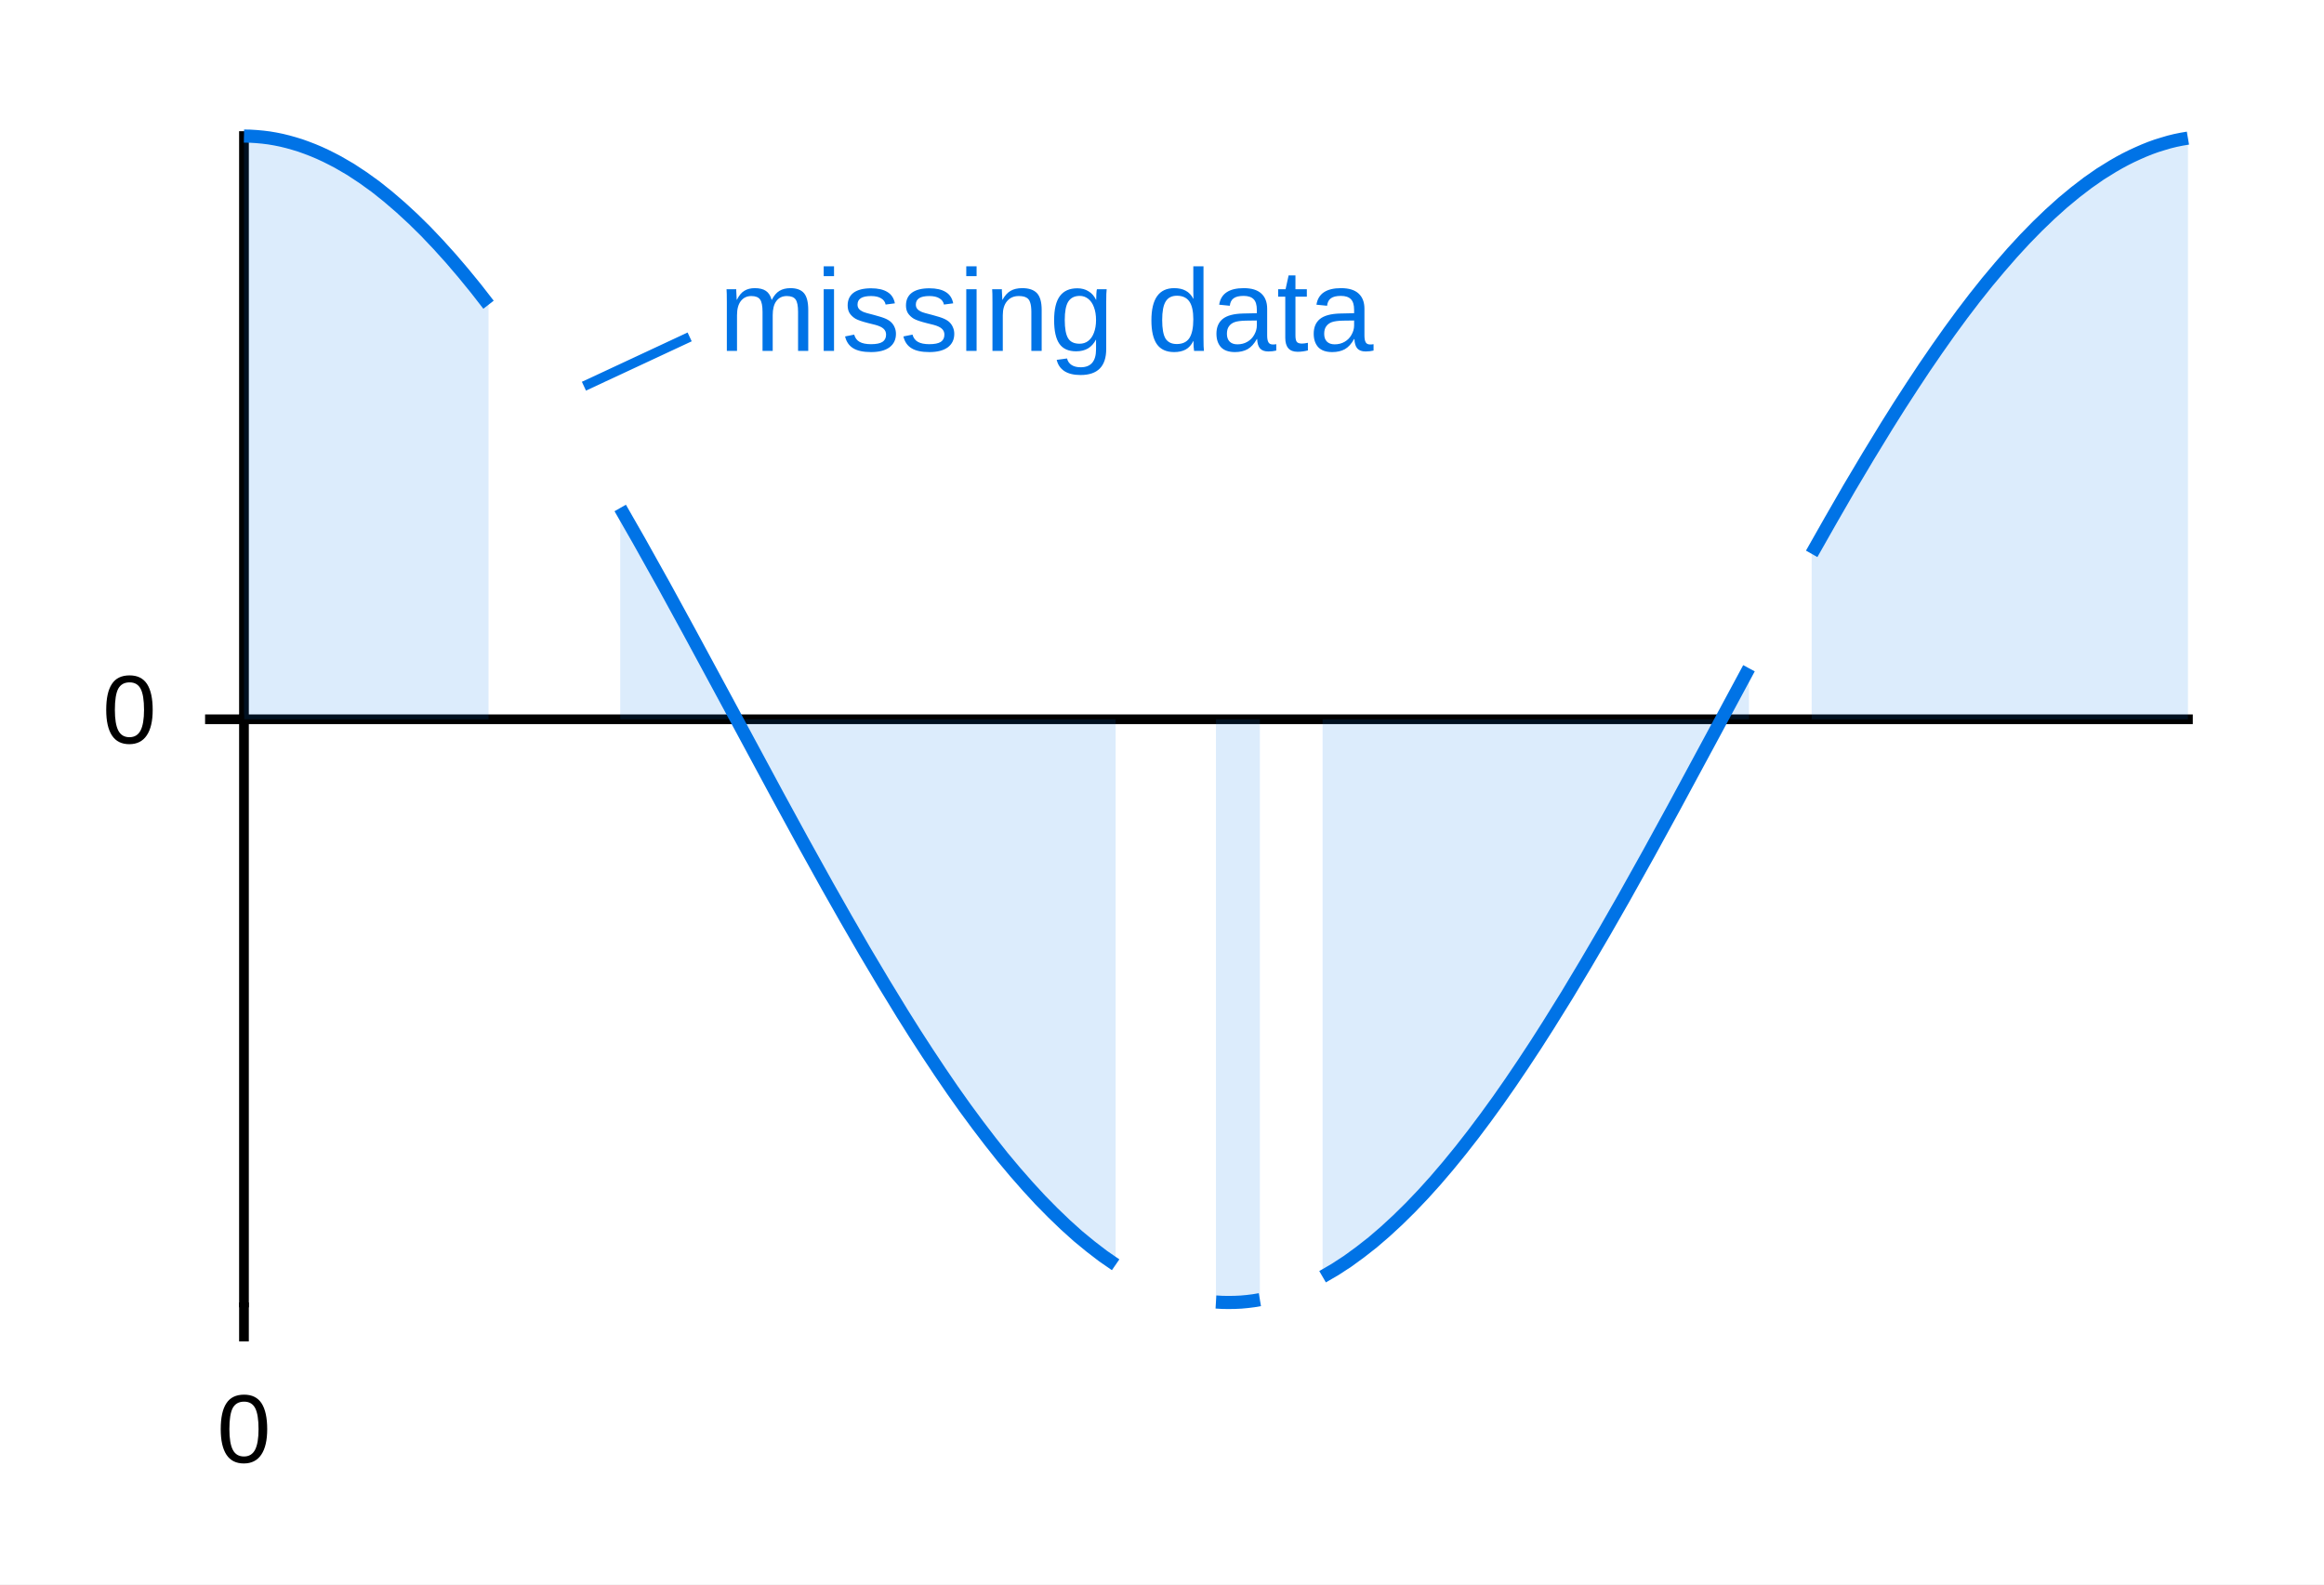
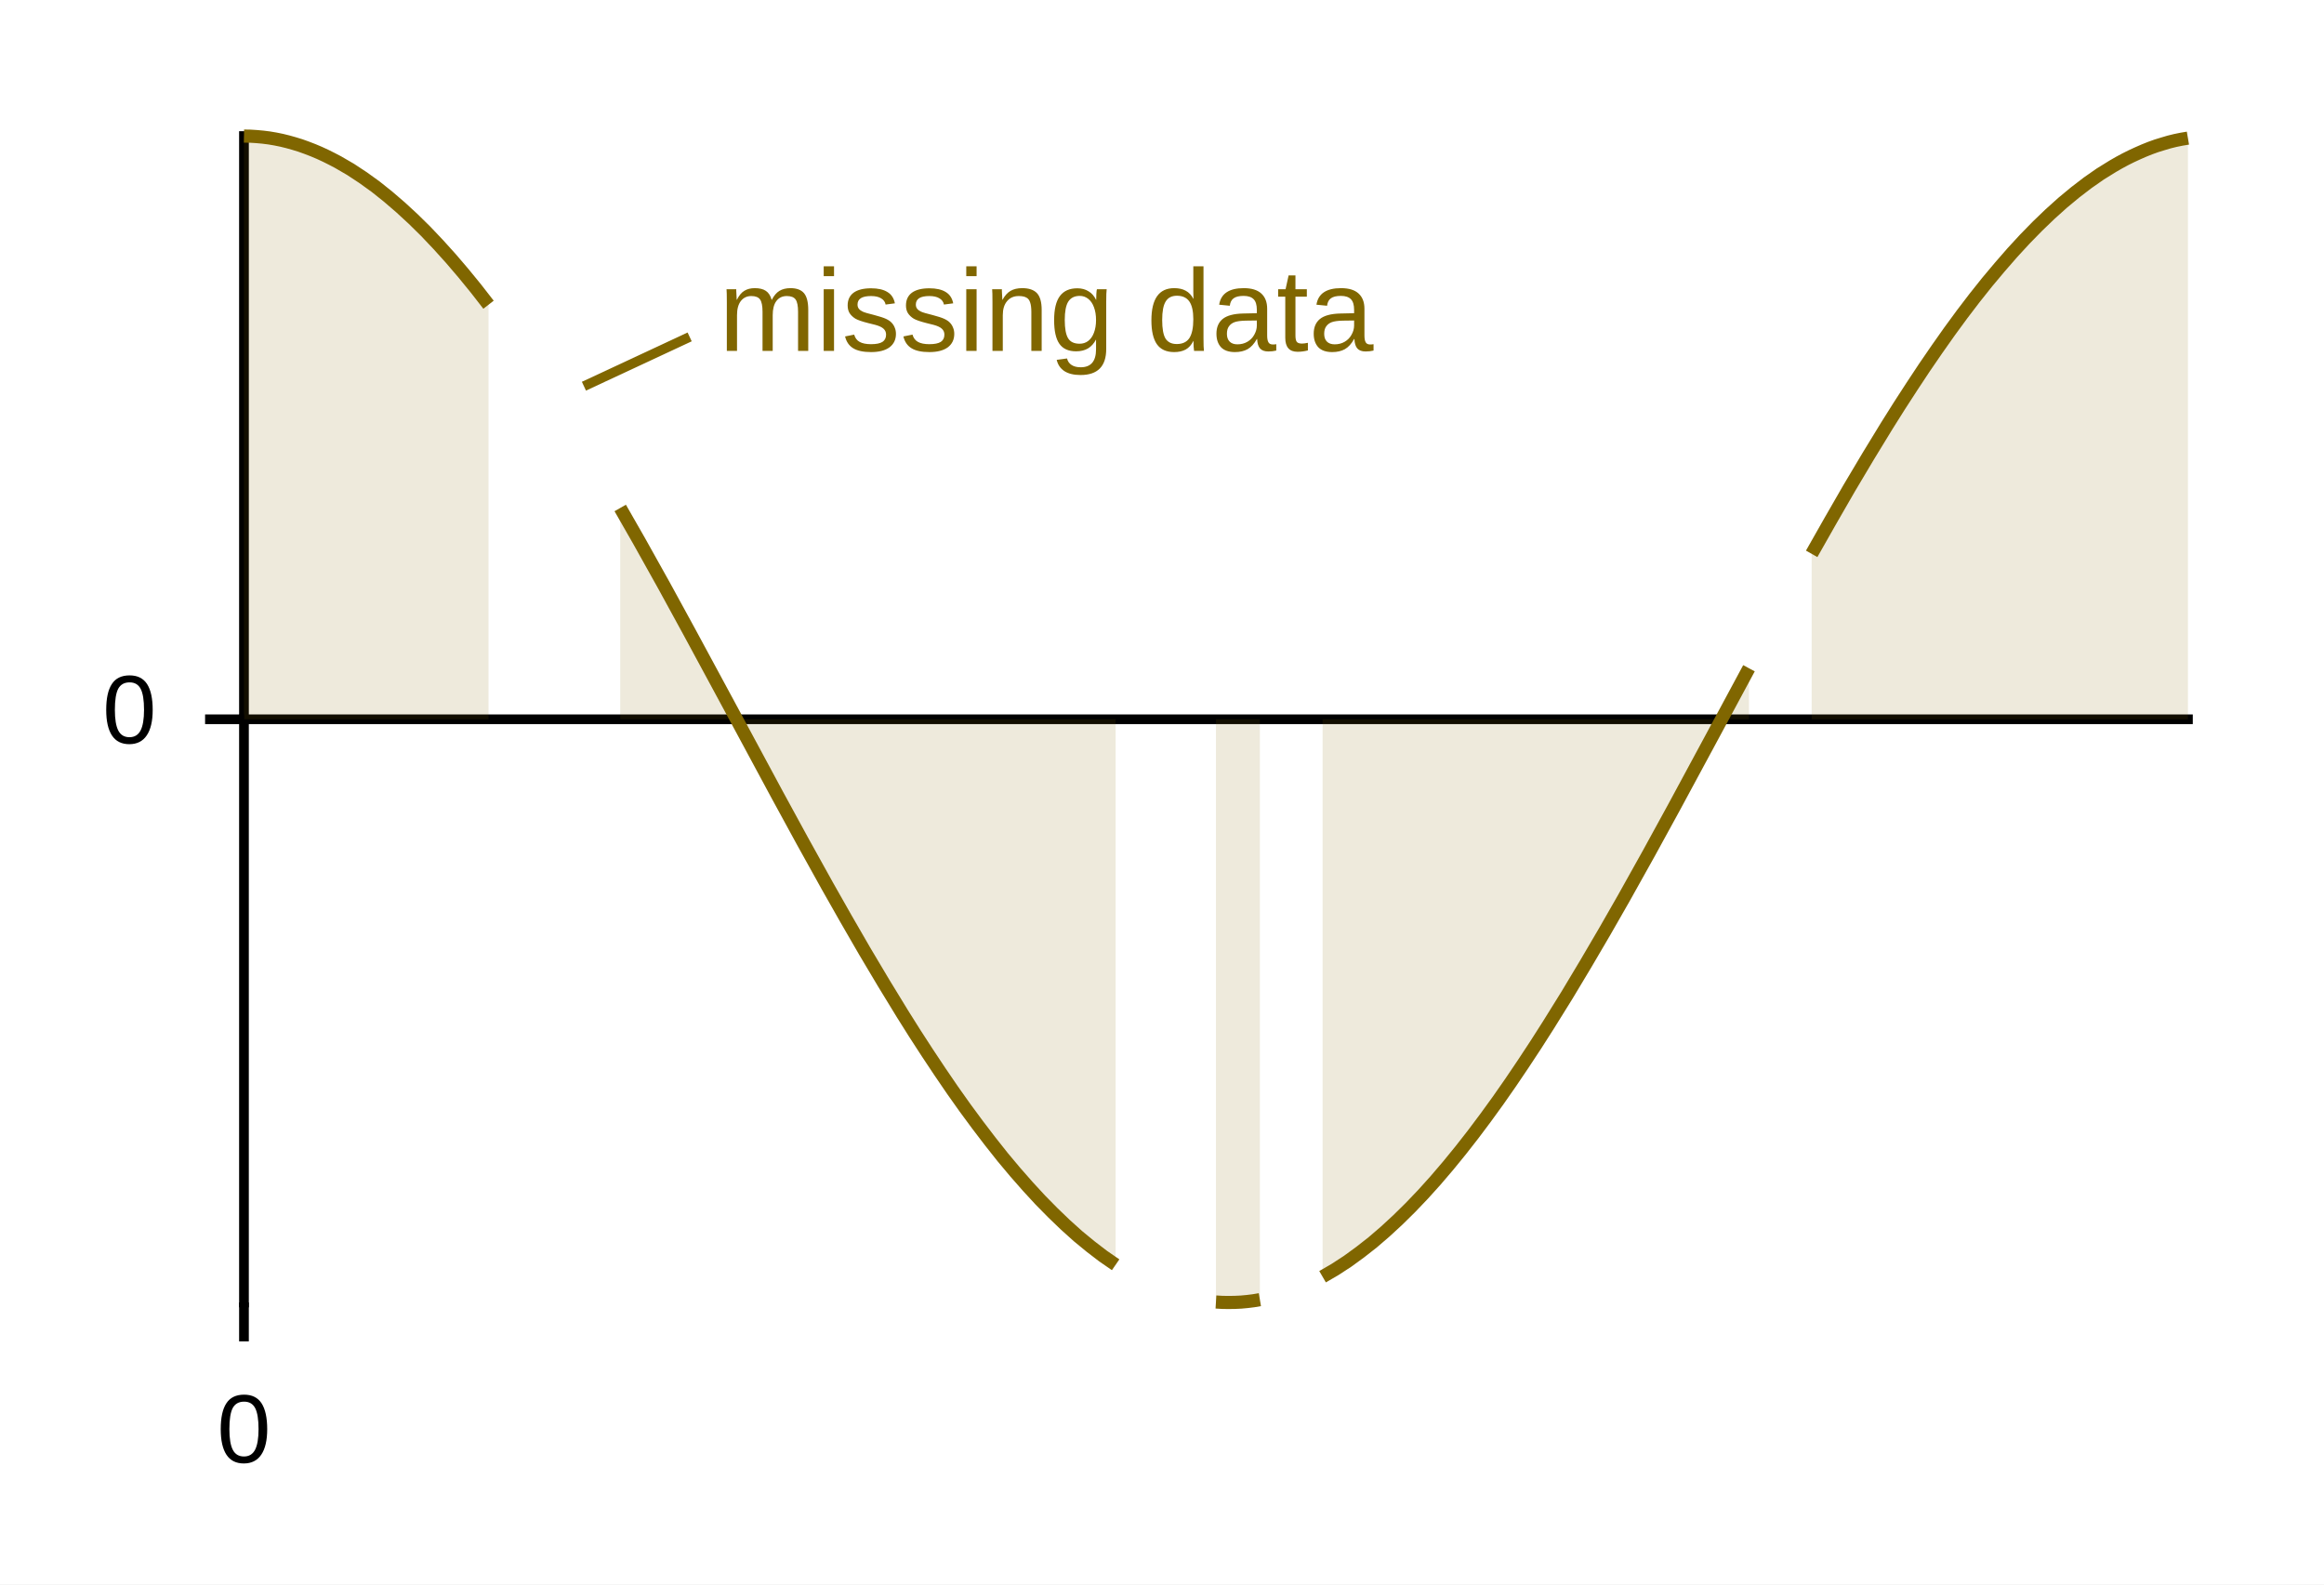
<svg xmlns="http://www.w3.org/2000/svg" version="1.1" class="svg-plot" width="239.1pt" height="163pt" viewBox="-25.1 -14 239.1 163" preserveAspectRatio="xMidYMid">
  <rect x="-25.1" y="-14" width="239.1" height="163" class="svg-plot-bg" />
  <g class="svg-plot-group">
    <rect x="0" y="0" width="200" height="120" class="svg-plot-axis" />
    <line x1="0" x2="0" y1="0" y2="120" class="svg-plot-major" />
    <line x1="0" x2="200" y1="60" y2="60" class="svg-plot-major" />
    <clipPath id="clip0">
      <rect x="-0.75" y="-0.75" width="201.5" height="121.5" />
    </clipPath>
    <g clip-path="url(#clip0)">
-       <path class="svg-plot-fill svg-plot-f0 svg-plot-h0" d="M 0 60 0 0 0.65 0.01 1.29 0.05 1.94 0.11 2.58 0.19 3.23 0.3 3.87 0.43 4.52 0.59 5.16 0.77 5.81 0.97 6.45 1.2 7.1 1.45 7.74 1.72 8.39 2.02 9.03 2.34 9.68 2.68 10.97 3.43 12.26 4.28 13.55 5.21 14.84 6.24 16.13 7.35 17.42 8.54 18.71 9.81 20 11.17 21.29 12.6 22.58 14.11 23.87 15.69 25.16 17.35 25.16 60M 38.71 60 38.71 38.26 40.65 41.65 43.23 46.27 45.81 50.99 49.68 58.15 54.84 67.73 57.42 72.46 60 77.11 61.94 80.53 63.87 83.87 65.81 87.13 67.74 90.29 69.03 92.34 70.32 94.33 71.61 96.27 72.9 98.16 74.19 99.98 75.48 101.73 76.77 103.42 78.06 105.05 79.35 106.59 80.65 108.07 81.94 109.47 83.23 110.78 84.52 112.02 85.81 113.18 87.1 114.24 88.39 115.23 89.68 116.12 89.68 60M 100 60 100 119.95 100.65 119.99 101.29 120 101.94 119.99 102.58 119.96 103.23 119.9 103.87 119.82 104.52 119.71 104.52 60M 110.97 60 110.97 117.35 112.26 116.6 113.55 115.76 114.84 114.82 116.13 113.81 117.42 112.7 118.71 111.51 120 110.24 121.29 108.89 122.58 107.46 123.87 105.95 125.16 104.37 126.45 102.72 127.74 101 129.03 99.22 130.32 97.37 131.61 95.46 132.9 93.5 134.19 91.48 136.13 88.36 138.06 85.14 140 81.83 141.94 78.44 144.52 73.82 147.1 69.11 150.97 61.94 154.84 54.75 154.84 60M 161.29 60 161.29 42.98 163.23 39.56 165.16 36.21 167.1 32.95 169.03 29.79 170.32 27.74 171.61 25.75 172.9 23.8 174.19 21.92 175.48 20.09 176.77 18.33 178.06 16.64 179.35 15.02 180.65 13.47 181.94 11.99 183.23 10.59 184.52 9.27 185.81 8.03 187.1 6.87 188.39 5.8 189.68 4.81 190.97 3.91 192.26 3.11 192.9 2.74 193.55 2.39 194.19 2.07 194.84 1.77 195.48 1.49 196.13 1.23 196.77 1 197.42 0.8 198.06 0.61 198.71 0.45 199.35 0.32 200 0.21 200 60" />
-       <path class="svg-plot-line svg-plot-s0 svg-plot-d0" d="M 0 0 0.65 0.01 1.29 0.05 1.94 0.11 2.58 0.19 3.23 0.3 3.87 0.43 4.52 0.59 5.16 0.77 5.81 0.97 6.45 1.2 7.1 1.45 7.74 1.72 8.39 2.02 9.03 2.34 9.68 2.68 10.97 3.43 12.26 4.28 13.55 5.21 14.84 6.24 16.13 7.35 17.42 8.54 18.71 9.81 20 11.17 21.29 12.6 22.58 14.11 23.87 15.69 25.16 17.35M 38.71 38.26 40.65 41.65 43.23 46.27 45.81 50.99 49.68 58.15 54.84 67.73 57.42 72.46 60 77.11 61.94 80.53 63.87 83.87 65.81 87.13 67.74 90.29 69.03 92.34 70.32 94.33 71.61 96.27 72.9 98.16 74.19 99.98 75.48 101.73 76.77 103.42 78.06 105.05 79.35 106.59 80.65 108.07 81.94 109.47 83.23 110.78 84.52 112.02 85.81 113.18 87.1 114.24 88.39 115.23 89.68 116.12M 100 119.95 100.65 119.99 101.29 120 101.94 119.99 102.58 119.96 103.23 119.9 103.87 119.82 104.52 119.71M 110.97 117.35 112.26 116.6 113.55 115.76 114.84 114.82 116.13 113.81 117.42 112.7 118.71 111.51 120 110.24 121.29 108.89 122.58 107.46 123.87 105.95 125.16 104.37 126.45 102.72 127.74 101 129.03 99.22 130.32 97.37 131.61 95.46 132.9 93.5 134.19 91.48 136.13 88.36 138.06 85.14 140 81.83 141.94 78.44 144.52 73.82 147.1 69.11 150.97 61.94 154.84 54.75M 161.29 42.98 163.23 39.56 165.16 36.21 167.1 32.95 169.03 29.79 170.32 27.74 171.61 25.75 172.9 23.8 174.19 21.92 175.48 20.09 176.77 18.33 178.06 16.64 179.35 15.02 180.65 13.47 181.94 11.99 183.23 10.59 184.52 9.27 185.81 8.03 187.1 6.87 188.39 5.8 189.68 4.81 190.97 3.91 192.26 3.11 192.9 2.74 193.55 2.39 194.19 2.07 194.84 1.77 195.48 1.49 196.13 1.23 196.77 1 197.42 0.8 198.06 0.61 198.71 0.45 199.35 0.32 200 0.21" />
+       <path class="svg-plot-fill svg-plot-f3 svg-plot-h0" d="M 0 60 0 0 0.65 0.01 1.29 0.05 1.94 0.11 2.58 0.19 3.23 0.3 3.87 0.43 4.52 0.59 5.16 0.77 5.81 0.97 6.45 1.2 7.1 1.45 7.74 1.72 8.39 2.02 9.03 2.34 9.68 2.68 10.97 3.43 12.26 4.28 13.55 5.21 14.84 6.24 16.13 7.35 17.42 8.54 18.71 9.81 20 11.17 21.29 12.6 22.58 14.11 23.87 15.69 25.16 17.35 25.16 60M 38.71 60 38.71 38.26 40.65 41.65 43.23 46.27 45.81 50.99 49.68 58.15 54.84 67.73 57.42 72.46 60 77.11 61.94 80.53 63.87 83.87 65.81 87.13 67.74 90.29 69.03 92.34 70.32 94.33 71.61 96.27 72.9 98.16 74.19 99.98 75.48 101.73 76.77 103.42 78.06 105.05 79.35 106.59 80.65 108.07 81.94 109.47 83.23 110.78 84.52 112.02 85.81 113.18 87.1 114.24 88.39 115.23 89.68 116.12 89.68 60M 100 60 100 119.95 100.65 119.99 101.29 120 101.94 119.99 102.58 119.96 103.23 119.9 103.87 119.82 104.52 119.71 104.52 60M 110.97 60 110.97 117.35 112.26 116.6 113.55 115.76 114.84 114.82 116.13 113.81 117.42 112.7 118.71 111.51 120 110.24 121.29 108.89 122.58 107.46 123.87 105.95 125.16 104.37 126.45 102.72 127.74 101 129.03 99.22 130.32 97.37 131.61 95.46 132.9 93.5 134.19 91.48 136.13 88.36 138.06 85.14 140 81.83 141.94 78.44 144.52 73.82 147.1 69.11 150.97 61.94 154.84 54.75 154.84 60M 161.29 60 161.29 42.98 163.23 39.56 165.16 36.21 167.1 32.95 169.03 29.79 170.32 27.74 171.61 25.75 172.9 23.8 174.19 21.92 175.48 20.09 176.77 18.33 178.06 16.64 179.35 15.02 180.65 13.47 181.94 11.99 183.23 10.59 184.52 9.27 185.81 8.03 187.1 6.87 188.39 5.8 189.68 4.81 190.97 3.91 192.26 3.11 192.9 2.74 193.55 2.39 194.19 2.07 194.84 1.77 195.48 1.49 196.13 1.23 196.77 1 197.42 0.8 198.06 0.61 198.71 0.45 199.35 0.32 200 0.21 200 60" />
+       <path class="svg-plot-line svg-plot-s3 svg-plot-d0" d="M 0 0 0.65 0.01 1.29 0.05 1.94 0.11 2.58 0.19 3.23 0.3 3.87 0.43 4.52 0.59 5.16 0.77 5.81 0.97 6.45 1.2 7.1 1.45 7.74 1.72 8.39 2.02 9.03 2.34 9.68 2.68 10.97 3.43 12.26 4.28 13.55 5.21 14.84 6.24 16.13 7.35 17.42 8.54 18.71 9.81 20 11.17 21.29 12.6 22.58 14.11 23.87 15.69 25.16 17.35M 38.71 38.26 40.65 41.65 43.23 46.27 45.81 50.99 49.68 58.15 54.84 67.73 57.42 72.46 60 77.11 61.94 80.53 63.87 83.87 65.81 87.13 67.74 90.29 69.03 92.34 70.32 94.33 71.61 96.27 72.9 98.16 74.19 99.98 75.48 101.73 76.77 103.42 78.06 105.05 79.35 106.59 80.65 108.07 81.94 109.47 83.23 110.78 84.52 112.02 85.81 113.18 87.1 114.24 88.39 115.23 89.68 116.12M 100 119.95 100.65 119.99 101.29 120 101.94 119.99 102.58 119.96 103.23 119.9 103.87 119.82 104.52 119.71M 110.97 117.35 112.26 116.6 113.55 115.76 114.84 114.82 116.13 113.81 117.42 112.7 118.71 111.51 120 110.24 121.29 108.89 122.58 107.46 123.87 105.95 125.16 104.37 126.45 102.72 127.74 101 129.03 99.22 130.32 97.37 131.61 95.46 132.9 93.5 134.19 91.48 136.13 88.36 138.06 85.14 140 81.83 141.94 78.44 144.52 73.82 147.1 69.11 150.97 61.94 154.84 54.75M 161.29 42.98 163.23 39.56 165.16 36.21 167.1 32.95 169.03 29.79 170.32 27.74 171.61 25.75 172.9 23.8 174.19 21.92 175.48 20.09 176.77 18.33 178.06 16.64 179.35 15.02 180.65 13.47 181.94 11.99 183.23 10.59 184.52 9.27 185.81 8.03 187.1 6.87 188.39 5.8 189.68 4.81 190.97 3.91 192.26 3.11 192.9 2.74 193.55 2.39 194.19 2.07 194.84 1.77 195.48 1.49 196.13 1.23 196.77 1 197.42 0.8 198.06 0.61 198.71 0.45 199.35 0.32 200 0.21" />
    </g>
  </g>
  <g class="svg-plot-group">
    <line x1="0" x2="0" y1="120" y2="124" class="svg-plot-tick" />
    <line x1="0" x2="-4" y1="60" y2="60" class="svg-plot-tick" />
    <text class="svg-plot-value" style="text-anchor:end" x="-9" y="59">0</text>
    <text class="svg-plot-value" x="0" y="133">0</text>
-     <line x1="45.853" x2="34.977" y1="20.661" y2="25.732" class="svg-plot-tick svg-plot-s0" />
-     <text class="svg-plot-label svg-plot-t0" style="text-anchor:start" x="48.853" y="17.939">missing data</text>
+     <line x1="45.853" x2="34.977" y1="20.661" y2="25.732" class="svg-plot-tick svg-plot-s3" />
+     <text class="svg-plot-label svg-plot-t3" style="text-anchor:start" x="48.853" y="17.939">missing data</text>
  </g>
  <defs>
    <g id="svg-plot-marker0" class="svg-plot-marker">
      <circle cx="0" cy="0" r="1" stroke="none" />
    </g>
    <g id="svg-plot-marker1" class="svg-plot-marker">
      <path d="M0 0.9 -0.9 0 0 -0.9 0.9 0Z" fill="#FFFA" stroke-linejoin="miter" stroke-width="0.5" />
    </g>
    <g id="svg-plot-marker2" class="svg-plot-marker">
      <path fill="none" d="M0 -1.2 0 1.2 M -1.2 0 1.2 0" stroke-width="0.6" />
    </g>
    <g id="svg-plot-marker3" class="svg-plot-marker">
      <circle cx="0" cy="0" fill="#FFFA" r="0.82" stroke-width="0.55" />
    </g>
    <g id="svg-plot-marker4" class="svg-plot-marker">
      <path stroke="none" d="M0 -1.25 1.25 0.9 -1.25 0.9Z" />
    </g>
    <mask id="svg-plot-hatch1">
      <rect x="-289" y="-289" width="578" height="578" fill="url(#svg-plot-hatch1-pattern)" style="transform:rotate(-50deg)" />
    </mask>
    <pattern patternUnits="userSpaceOnUse" id="svg-plot-hatch1-pattern" class="svg-plot-hatch" x="0" y="0" width="10" height="3">
      <line x1="-1" x2="11" y1="1.5" y2="1.5" stroke="#FFF" fill="none" />
      <rect x="-1" y="-1" width="12" height="12" fill="#FFF2" stroke="none" />
    </pattern>
    <mask id="svg-plot-hatch2">
      <rect x="-289" y="-289" width="578" height="578" fill="url(#svg-plot-hatch2-pattern)" style="transform:rotate(30deg)" />
    </mask>
    <pattern patternUnits="userSpaceOnUse" id="svg-plot-hatch2-pattern" class="svg-plot-hatch" x="0" y="0" width="10" height="2.4">
      <line x1="-1" x2="11" y1="1.2" y2="1.2" stroke="#FFF" fill="none" />
      <rect x="-1" y="-1" width="12" height="12" fill="#FFF2" stroke="none" />
    </pattern>
    <mask id="svg-plot-hatch3">
      <rect x="-289" y="-289" width="578" height="578" fill="url(#svg-plot-hatch3-pattern)" style="transform:rotate(8deg)" />
      <rect x="-289" y="-289" width="578" height="578" fill="url(#svg-plot-hatch3-pattern)" style="transform:rotate(93deg)" />
    </mask>
    <pattern patternUnits="userSpaceOnUse" id="svg-plot-hatch3-pattern" class="svg-plot-hatch" x="0" y="0" width="10" height="3">
      <line x1="-1" x2="11" y1="1.5" y2="1.5" stroke="#FFF" fill="none" />
      <rect x="-1" y="-1" width="12" height="12" fill="#FFF2" stroke="none" />
    </pattern>
  </defs>
-   <style>.svg-plot{stroke-linecap:butt;stroke-linejoin:round;}.svg-plot-bg{fill:#FFF;stroke:none;}.svg-plot-axis{stroke:none;fill:#FFFFFFD9;}.svg-plot-legend{stroke:none;fill:#FFFFFFE4;}.svg-plot-line{stroke:blue;fill:none;stroke-width:1.5px;stroke-linejoin:round;}.svg-plot-fill{stroke:none;opacity:0.28;}.svg-plot-dot .svg-plot-fill{opacity:0.6;}.svg-plot-major{stroke:#000;stroke-width:1px;stroke-linecap:square;fill:none;}.svg-plot-minor{stroke:#0000004D;stroke-width:0.5px;stroke-dasharray:0.5 1.5;stroke-linecap:round;fill:none;}.svg-plot-tick{stroke:#000;fill:none;stroke-width:1px;stroke-linecap:butt;}.svg-plot-value,.svg-plot-label,.svg-plot-title{font-family:Arial,sans-serif;fill:#000;stroke:#FFFFFF48;stroke-width:2.5px;paint-order:stroke fill;text-anchor:middle;dominant-baseline:central;alignment-baseline:baseline;}.svg-plot-label{font-size:12px;}.svg-plot-value{font-size:10px;}.svg-plot-title{font-size:13px;}.svg-plot-hatch{stroke:#FFF;stroke-width:1px;}.svg-plot-marker{transform:scale(3.25);}.svg-plot-s{stroke:#000;}.svg-plot-f,.svg-plot-t{fill:#000;}.svg-plot-s0{stroke:#0073E6}.svg-plot-f0,.svg-plot-t0{fill:#0073E6}.svg-plot-s1{stroke:#CC0000}.svg-plot-f1,.svg-plot-t1{fill:#CC0000}.svg-plot-s2{stroke:#00B300}.svg-plot-f2,.svg-plot-t2{fill:#00B300}.svg-plot-s3{stroke:#806600}.svg-plot-f3,.svg-plot-t3{fill:#806600}.svg-plot-s4{stroke:#E69900}.svg-plot-f4,.svg-plot-t4{fill:#E69900}.svg-plot-s5{stroke:#CC00CC}.svg-plot-f5,.svg-plot-t5{fill:#CC00CC}.svg-plot-d0{stroke-width:1.35px}.svg-plot-d1{stroke-dasharray:1.8 1.8}.svg-plot-d2{stroke-dasharray:4.2 2.4}.svg-plot-d3{stroke-dasharray:7.5 6}.svg-plot-d4{stroke-dasharray:6 1.5 1.5 1.5 1.5 1.5}.svg-plot-d5{stroke-dasharray:15 4.5}.svg-plot-d6{stroke-dasharray:6 3 1.5 3}.svg-plot-h0{opacity:0.14}.svg-plot-h1{mask:url(#svg-plot-hatch1)}.svg-plot-h2{mask:url(#svg-plot-hatch2)}.svg-plot-h3{mask:url(#svg-plot-hatch3)}#svg-plot-hatch2-pattern{stroke-width:0.9px}#svg-plot-hatch3-pattern{stroke-width:0.7px}</style>
+   <style>.svg-plot{stroke-linecap:butt;stroke-linejoin:round;}.svg-plot-bg{fill:#FFF;stroke:none;}.svg-plot-axis{stroke:none;fill:#FFFFFFD9;}.svg-plot-legend{stroke:none;fill:#FFFFFFE4;}.svg-plot-line{stroke:blue;fill:none;stroke-width:1.5px;stroke-linejoin:round;}.svg-plot-fill{stroke:none;opacity:0.28;}.svg-plot-dot .svg-plot-fill{opacity:0.5;}.svg-plot-major{stroke:#000;stroke-width:1px;stroke-linecap:square;fill:none;}.svg-plot-minor{stroke:#0000004D;stroke-width:0.5px;stroke-dasharray:0.5 1.5;stroke-linecap:round;fill:none;}.svg-plot-tick{stroke:#000;fill:none;stroke-width:1px;stroke-linecap:butt;}.svg-plot-value,.svg-plot-label,.svg-plot-title{font-family:Arial,sans-serif;fill:#000;stroke:#FFFFFF48;stroke-width:2.5px;paint-order:stroke fill;text-anchor:middle;dominant-baseline:central;alignment-baseline:baseline;}.svg-plot-label{font-size:12px;}.svg-plot-value{font-size:10px;}.svg-plot-title{font-size:13px;}.svg-plot-hatch{stroke:#FFF;stroke-width:1px;}.svg-plot-marker{transform:scale(3.25);}.svg-plot-s{stroke:#000;}.svg-plot-f,.svg-plot-t{fill:#000;}.svg-plot-s0{stroke:#0073E6}.svg-plot-f0,.svg-plot-t0{fill:#0073E6}.svg-plot-s1{stroke:#CC0000}.svg-plot-f1,.svg-plot-t1{fill:#CC0000}.svg-plot-s2{stroke:#00B300}.svg-plot-f2,.svg-plot-t2{fill:#00B300}.svg-plot-s3{stroke:#806600}.svg-plot-f3,.svg-plot-t3{fill:#806600}.svg-plot-s4{stroke:#E69900}.svg-plot-f4,.svg-plot-t4{fill:#E69900}.svg-plot-s5{stroke:#CC00CC}.svg-plot-f5,.svg-plot-t5{fill:#CC00CC}.svg-plot-d0{stroke-width:1.35px}.svg-plot-d1{stroke-dasharray:1.8 1.8}.svg-plot-d2{stroke-dasharray:4.2 2.4}.svg-plot-d3{stroke-dasharray:7.5 6}.svg-plot-d4{stroke-dasharray:6 1.5 1.5 1.5 1.5 1.5}.svg-plot-d5{stroke-dasharray:15 4.5}.svg-plot-d6{stroke-dasharray:6 3 1.5 3}.svg-plot-h0{opacity:0.14}.svg-plot-h1{mask:url(#svg-plot-hatch1)}.svg-plot-h2{mask:url(#svg-plot-hatch2)}.svg-plot-h3{mask:url(#svg-plot-hatch3)}#svg-plot-hatch2-pattern{stroke-width:0.9px}#svg-plot-hatch3-pattern{stroke-width:0.7px}</style>
</svg>
